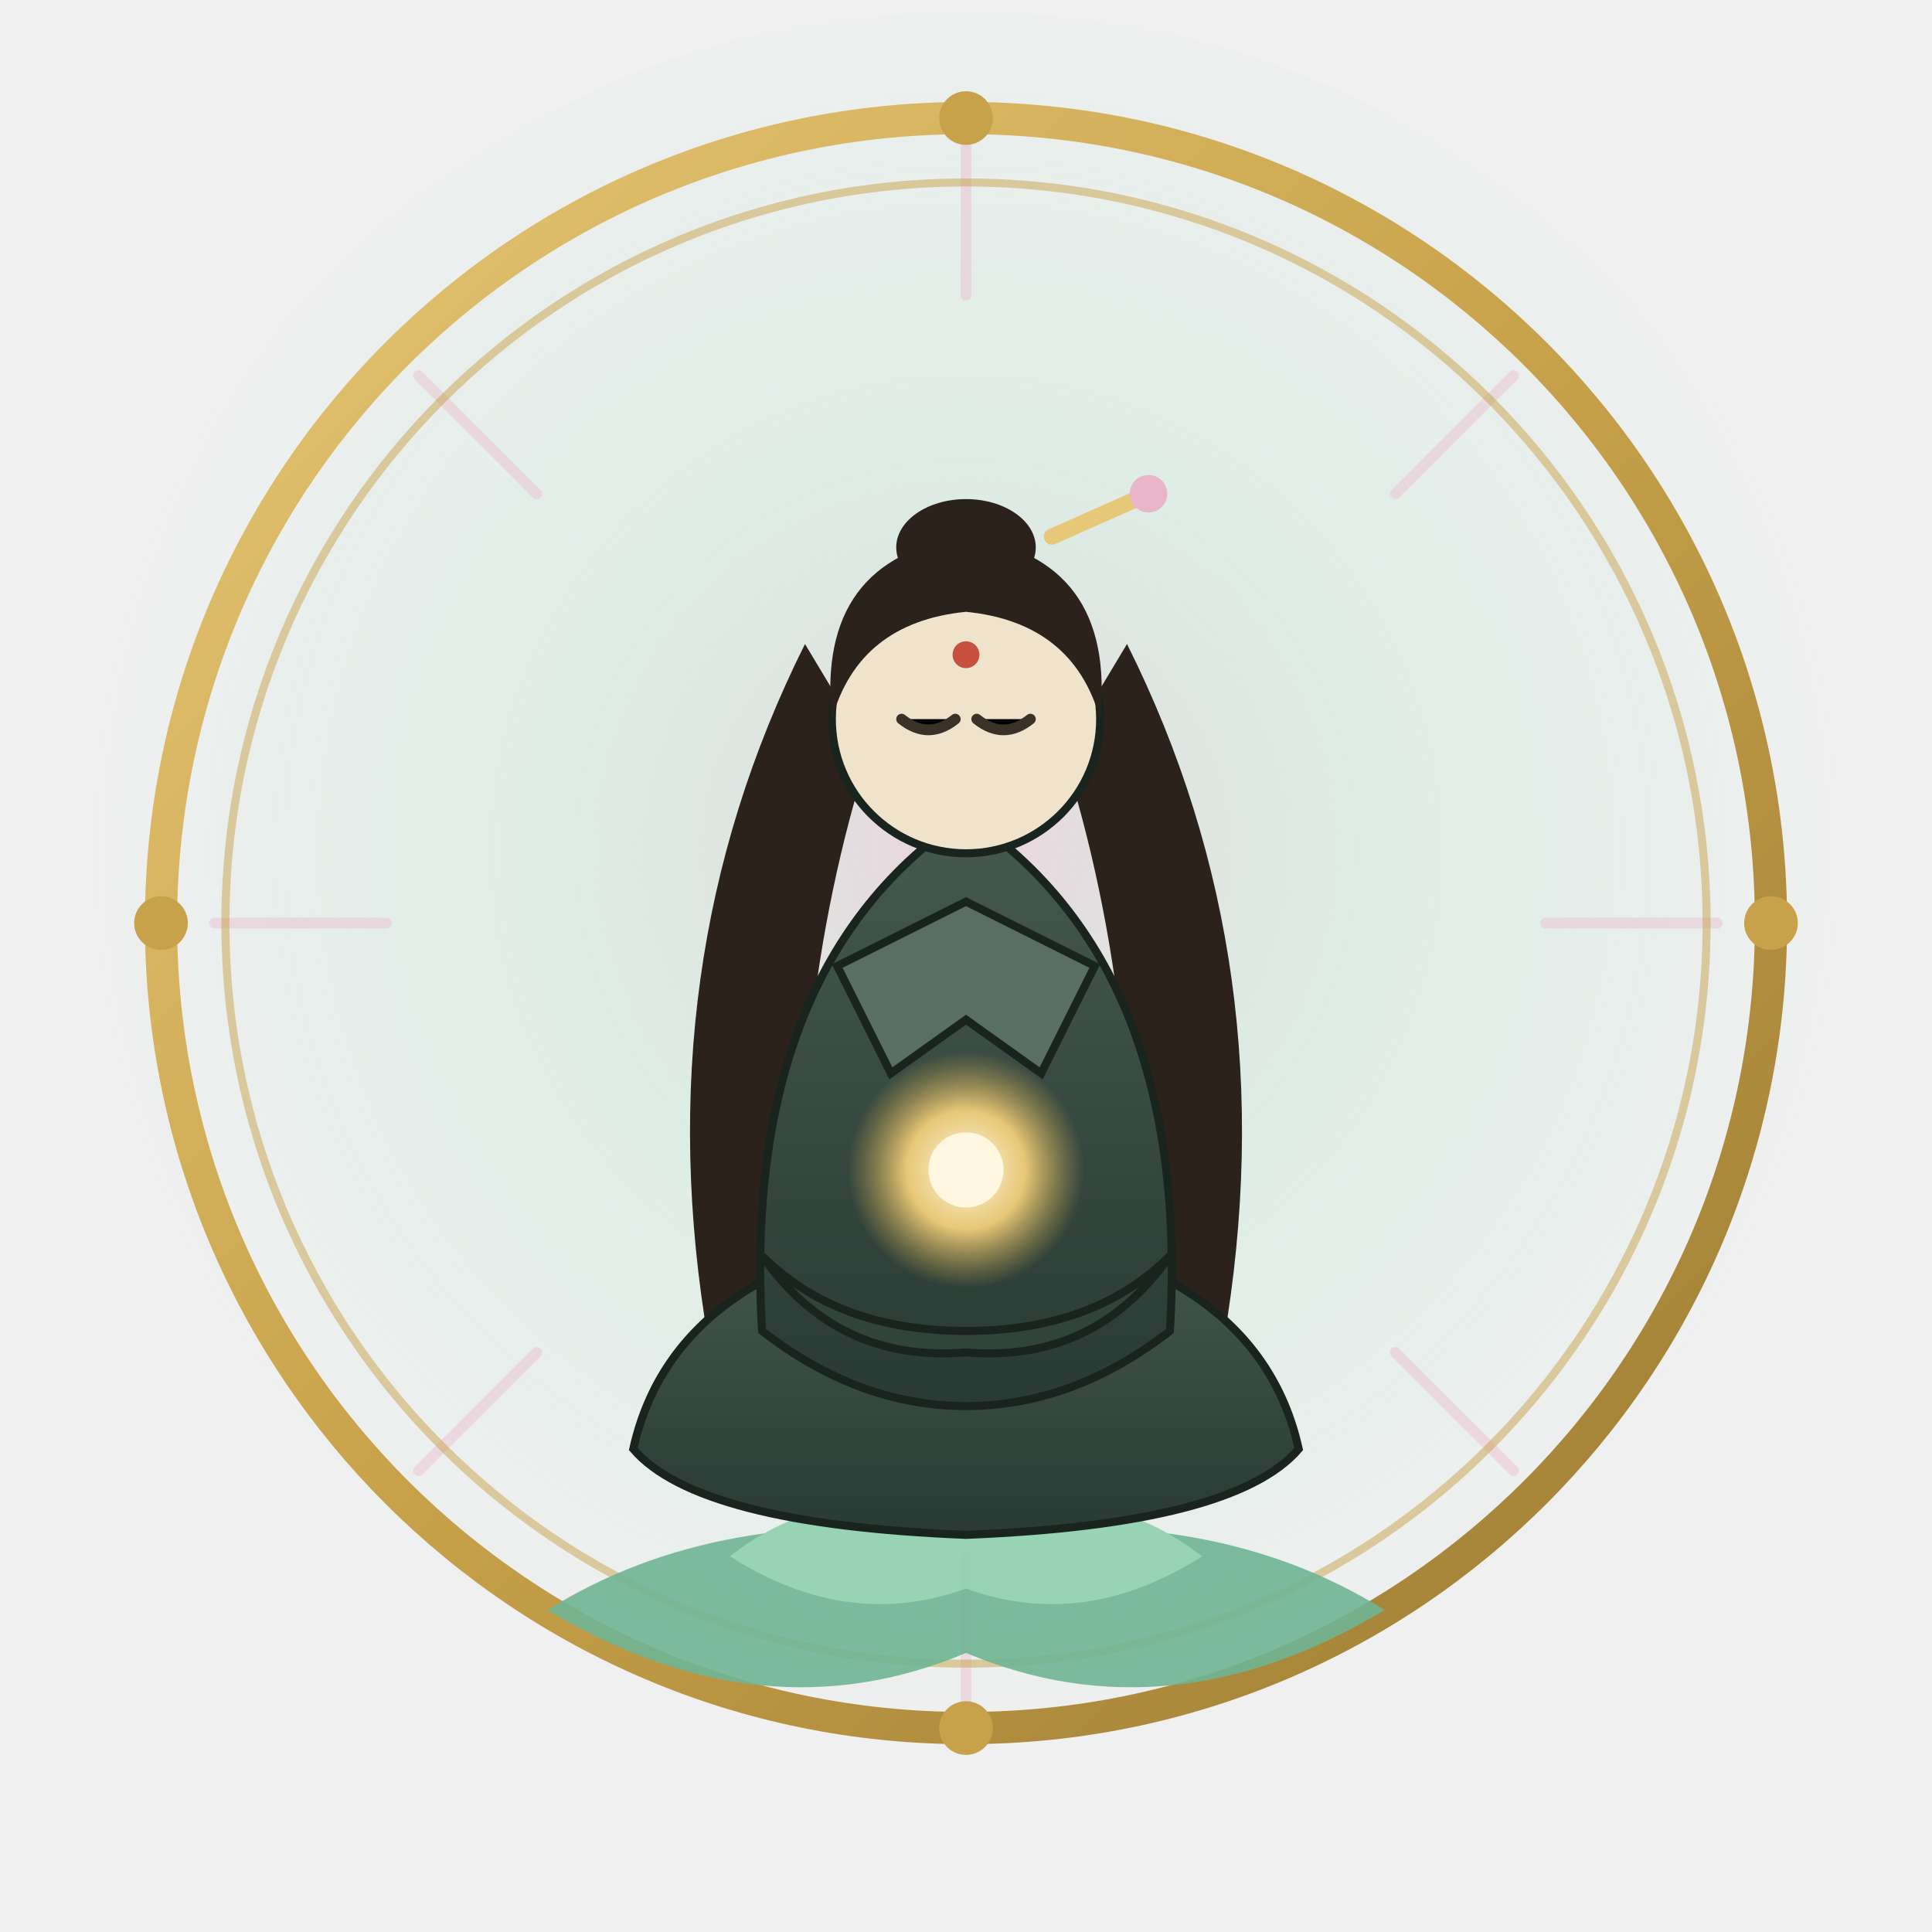
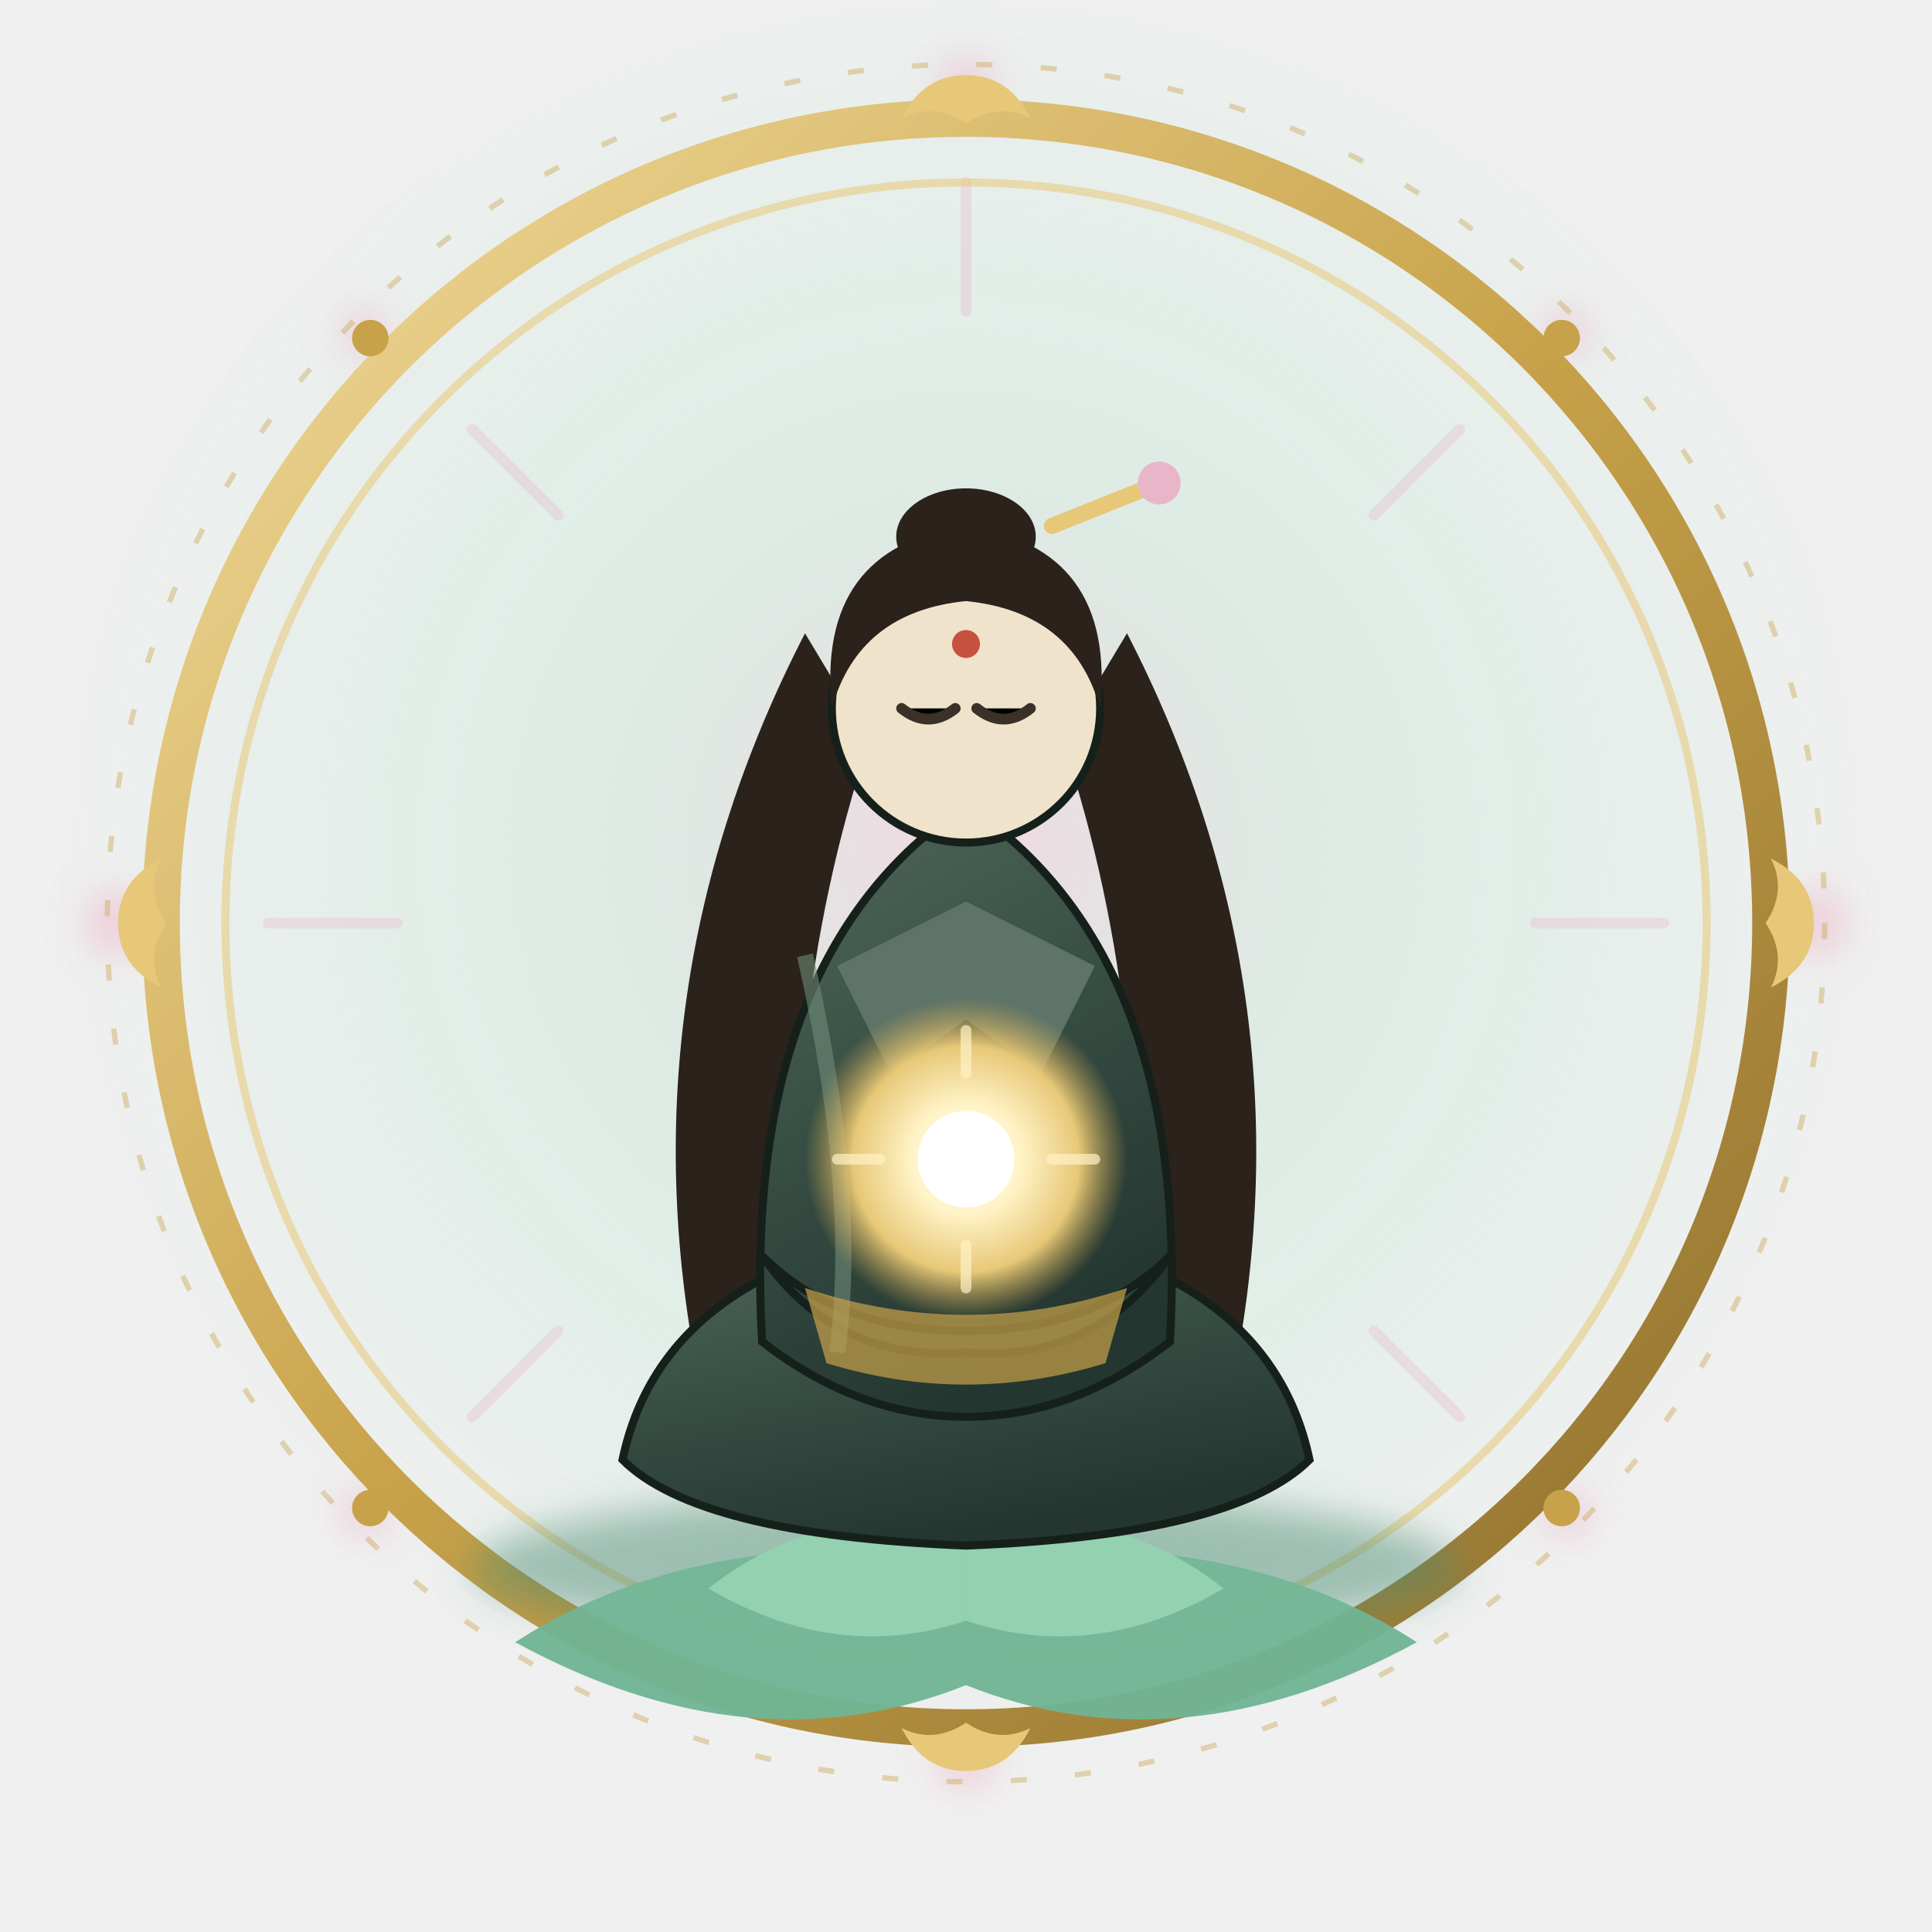
<svg xmlns="http://www.w3.org/2000/svg" width="360" height="360" viewBox="0 0 360 360">
  <defs>
    <radialGradient id="auraF" cx="0.5" cy="0.46" r="0.5">
-       <stop offset="0" stop-color="#e9b6c9" stop-opacity="0.5" />
-       <stop offset="0.45" stop-color="#9fe3c2" stop-opacity="0.22" />
+       <stop offset="0" stop-color="#f3c6d8" stop-opacity="0.55" />
+       <stop offset="0.5" stop-color="#9fe3c2" stop-opacity="0.2" />
      <stop offset="1" stop-color="#9fe3c2" stop-opacity="0" />
    </radialGradient>
-     <linearGradient id="robeF" x1="0" y1="0" x2="0" y2="1">
-       <stop offset="0" stop-color="#46594f" />
-       <stop offset="1" stop-color="#283a33" />
+     <linearGradient id="robeF" x1="0" y1="0" x2="0.4" y2="1">
+       <stop offset="0" stop-color="#52685c" />
+       <stop offset="0.5" stop-color="#384f45" />
+       <stop offset="1" stop-color="#243630" />
    </linearGradient>
    <linearGradient id="ringF" x1="0" y1="0" x2="1" y2="1">
-       <stop offset="0" stop-color="#e7c878" />
+       <stop offset="0" stop-color="#f3dea0" />
      <stop offset="0.5" stop-color="#c8a24a" />
-       <stop offset="1" stop-color="#9a7a32" />
+       <stop offset="1" stop-color="#8a6c2c" />
    </linearGradient>
    <radialGradient id="dantianF" cx="0.5" cy="0.5" r="0.5">
-       <stop offset="0" stop-color="#fff7df" />
-       <stop offset="0.5" stop-color="#e7c878" />
+       <stop offset="0" stop-color="#ffffff" />
+       <stop offset="0.35" stop-color="#fff2c4" />
+       <stop offset="0.7" stop-color="#e7c878" />
      <stop offset="1" stop-color="#c8a24a" stop-opacity="0" />
    </radialGradient>
+     <radialGradient id="moteF" cx="0.5" cy="0.5" r="0.5">
+       <stop offset="0" stop-color="#fff3f7" />
+       <stop offset="0.5" stop-color="#e9b6c9" stop-opacity="0.9" />
+       <stop offset="1" stop-color="#e9b6c9" stop-opacity="0" />
+     </radialGradient>
+     <filter id="glowF" x="-60%" y="-60%" width="220%" height="220%">
+       <feGaussianBlur stdDeviation="3.5" />
+     </filter>
  </defs>
-   <circle cx="180" cy="172" r="170" fill="url(#auraF)" />
-   <g stroke="#e9b6c9" stroke-width="2" opacity="0.4" stroke-linecap="round">
-     <line x1="180" y1="20" x2="180" y2="55" />
-     <line x1="180" y1="290" x2="180" y2="325" />
-     <line x1="40" y1="172" x2="72" y2="172" />
-     <line x1="288" y1="172" x2="320" y2="172" />
-     <line x1="78" y1="70" x2="100" y2="92" />
-     <line x1="282" y1="70" x2="260" y2="92" />
-     <line x1="78" y1="274" x2="100" y2="252" />
-     <line x1="282" y1="274" x2="260" y2="252" />
+   <circle cx="180" cy="172" r="172" fill="url(#auraF)" />
+   <g filter="url(#glowF)">
+     <circle cx="338" cy="172" r="7" fill="url(#moteF)" />
+     <circle cx="22" cy="172" r="7" fill="url(#moteF)" />
+     <circle cx="180" cy="16" r="6" fill="url(#moteF)" />
+     <circle cx="180" cy="328" r="6" fill="url(#moteF)" />
+     <circle cx="292" cy="62" r="5" fill="url(#moteF)" />
+     <circle cx="68" cy="62" r="5" fill="url(#moteF)" />
+     <circle cx="292" cy="282" r="5" fill="url(#moteF)" />
+     <circle cx="68" cy="282" r="5" fill="url(#moteF)" />
  </g>
-   <circle cx="180" cy="172" r="150" fill="none" stroke="url(#ringF)" stroke-width="6" />
-   <circle cx="180" cy="172" r="138" fill="none" stroke="#c8a24a" stroke-width="1.5" opacity="0.5" />
+   <g stroke="#e9b6c9" stroke-width="2" opacity="0.35" stroke-linecap="round">
+     <line x1="180" y1="34" x2="180" y2="58" />
+     <line x1="180" y1="286" x2="180" y2="310" />
+     <line x1="50" y1="172" x2="74" y2="172" />
+     <line x1="286" y1="172" x2="310" y2="172" />
+     <line x1="88" y1="80" x2="104" y2="96" />
+     <line x1="272" y1="80" x2="256" y2="96" />
+     <line x1="88" y1="264" x2="104" y2="248" />
+     <line x1="272" y1="264" x2="256" y2="248" />
+   </g>
+   <circle cx="180" cy="172" r="150" fill="none" stroke="url(#ringF)" stroke-width="7" />
+   <circle cx="180" cy="172" r="138" fill="none" stroke="#e7c878" stroke-width="1.5" opacity="0.55" />
+   <circle cx="180" cy="172" r="160" fill="none" stroke="#c8a24a" stroke-width="1" opacity="0.4" stroke-dasharray="3 9" />
+   <g fill="#e7c878">
+     <g transform="translate(180 22)">
+       <path d="M-12 0 q4 -8 12 -8 q8 0 12 8 q-6 -3 -12 1 q-6 -4 -12 -1 Z" />
+     </g>
+     <g transform="translate(180 322) rotate(180)">
+       <path d="M-12 0 q4 -8 12 -8 q8 0 12 8 q-6 -3 -12 1 q-6 -4 -12 -1 Z" />
+     </g>
+     <g transform="translate(30 172) rotate(-90)">
+       <path d="M-12 0 q4 -8 12 -8 q8 0 12 8 q-6 -3 -12 1 q-6 -4 -12 -1 Z" />
+     </g>
+     <g transform="translate(330 172) rotate(90)">
+       <path d="M-12 0 q4 -8 12 -8 q8 0 12 8 q-6 -3 -12 1 q-6 -4 -12 -1 Z" />
+     </g>
+   </g>
  <g fill="#c8a24a">
-     <circle cx="180" cy="22" r="5" />
-     <circle cx="180" cy="322" r="5" />
-     <circle cx="30" cy="172" r="5" />
-     <circle cx="330" cy="172" r="5" />
+     <circle cx="291" cy="63" r="3.4" />
+     <circle cx="69" cy="63" r="3.4" />
+     <circle cx="291" cy="281" r="3.4" />
+     <circle cx="69" cy="281" r="3.4" />
  </g>
-   <g fill="#6fb594" opacity="0.9">
-     <path d="M180 286 q-46 -6 -78 14 q40 24 78 8 q38 16 78 -8 q-32 -20 -78 -14 Z" />
-     <path d="M180 280 q-26 -4 -44 10 q22 14 44 6 q22 8 44 -6 q-18 -14 -44 -10 Z" fill="#8fd0ad" />
+   <g opacity="0.95">
+     <ellipse cx="180" cy="292" rx="92" ry="14" fill="#4a8a6f" opacity="0.5" filter="url(#glowF)" />
+     <g fill="#6fb594">
+       <path d="M180 290 q-50 -6 -84 16 q44 24 84 8 q40 16 84 -8 q-34 -22 -84 -16 Z" />
+     </g>
+     <g fill="#8fd0ad">
+       <path d="M180 284 q-28 -4 -48 12 q24 14 48 6 q24 8 48 -6 q-20 -16 -48 -12 Z" />
+     </g>
+     <path d="M180 286 q-10 -16 0 -30 q10 14 0 30 Z" fill="#f3c6d8" />
  </g>
  <g fill="#2a221b">
-     <path d="M150 120 Q120 180 132 250 Q140 270 150 250 Q146 190 162 140 Z" />
-     <path d="M210 120 Q240 180 228 250 Q220 270 210 250 Q214 190 198 140 Z" />
+     <path d="M150 118 Q116 184 130 256 Q140 276 150 254 Q144 192 162 138 Z" />
+     <path d="M210 118 Q244 184 230 256 Q220 276 210 254 Q216 192 198 138 Z" />
  </g>
-   <g fill="url(#robeF)" stroke="#1a241f" stroke-width="1.5">
-     <path d="M118 270 Q126 234 180 228 Q234 234 242 270 Q230 284 180 286 Q130 284 118 270 Z" />
-     <path d="M142 248 Q138 180 180 152 Q222 180 218 248 Q200 262 180 262 Q160 262 142 248 Z" />
+   <g fill="url(#robeF)" stroke="#16201b" stroke-width="1.5">
+     <path d="M116 272 Q124 234 180 228 Q236 234 244 272 Q230 286 180 288 Q130 286 116 272 Z" />
+     <path d="M142 250 Q138 178 180 150 Q222 178 218 250 Q200 264 180 264 Q160 264 142 250 Z" />
    <path d="M142 234 Q156 254 180 252 Q204 254 218 234 Q204 248 180 248 Q156 248 142 234 Z" fill="#30443c" />
-     <path d="M156 180 L180 168 L204 180 L194 200 L180 190 L166 200 Z" fill="#5a6f63" />
  </g>
-   <circle cx="180" cy="134" r="25" fill="#efe3cc" stroke="#1a241f" stroke-width="1.5" />
-   <path d="M155 134 Q152 104 180 100 Q208 104 205 134 Q200 116 180 114 Q160 116 155 134 Z" fill="#2a221b" />
-   <ellipse cx="180" cy="102" rx="13" ry="9" fill="#2a221b" />
+   <path d="M150 178 Q160 222 156 252" stroke="#6e8a78" stroke-width="3" fill="none" opacity="0.6" />
+   <path d="M150 240 Q180 250 210 240 L206 254 Q180 262 154 254 Z" fill="#c8a24a" opacity="0.7" />
+   <path d="M156 180 L180 168 L204 180 L194 200 L180 190 L166 200 Z" fill="#5e7468" />
+   <circle cx="180" cy="132" r="25" fill="#efe3cc" stroke="#16201b" stroke-width="1.5" />
+   <path d="M155 132 Q152 102 180 98 Q208 102 205 132 Q200 114 180 112 Q160 114 155 132 Z" fill="#2a221b" />
+   <ellipse cx="180" cy="100" rx="13" ry="9" fill="#2a221b" />
  <g stroke="#e7c878" stroke-width="3" stroke-linecap="round">
-     <line x1="196" y1="100" x2="214" y2="92" />
+     <line x1="196" y1="98" x2="216" y2="90" />
  </g>
-   <circle cx="214" cy="92" r="3.5" fill="#e9b6c9" />
+   <circle cx="216" cy="90" r="4" fill="#e9b6c9" />
  <g stroke="#3a3128" stroke-width="2" stroke-linecap="round">
-     <path d="M168 134 q5 4 10 0" />
-     <path d="M182 134 q5 4 10 0" />
+     <path d="M168 132 q5 4 10 0" />
+     <path d="M182 132 q5 4 10 0" />
  </g>
-   <circle cx="180" cy="122" r="2.5" fill="#c8503f" />
-   <circle cx="180" cy="218" r="22" fill="url(#dantianF)" />
-   <circle cx="180" cy="218" r="7" fill="#fff7df" />
+   <circle cx="180" cy="120" r="2.6" fill="#c8503f" />
+   <circle cx="180" cy="216" r="30" fill="url(#dantianF)" />
+   <circle cx="180" cy="216" r="9" fill="#ffffff" />
+   <g stroke="#fff2c4" stroke-width="2" opacity="0.7" stroke-linecap="round">
+     <line x1="180" y1="192" x2="180" y2="200" />
+     <line x1="180" y1="232" x2="180" y2="240" />
+     <line x1="156" y1="216" x2="164" y2="216" />
+     <line x1="196" y1="216" x2="204" y2="216" />
+   </g>
</svg>
